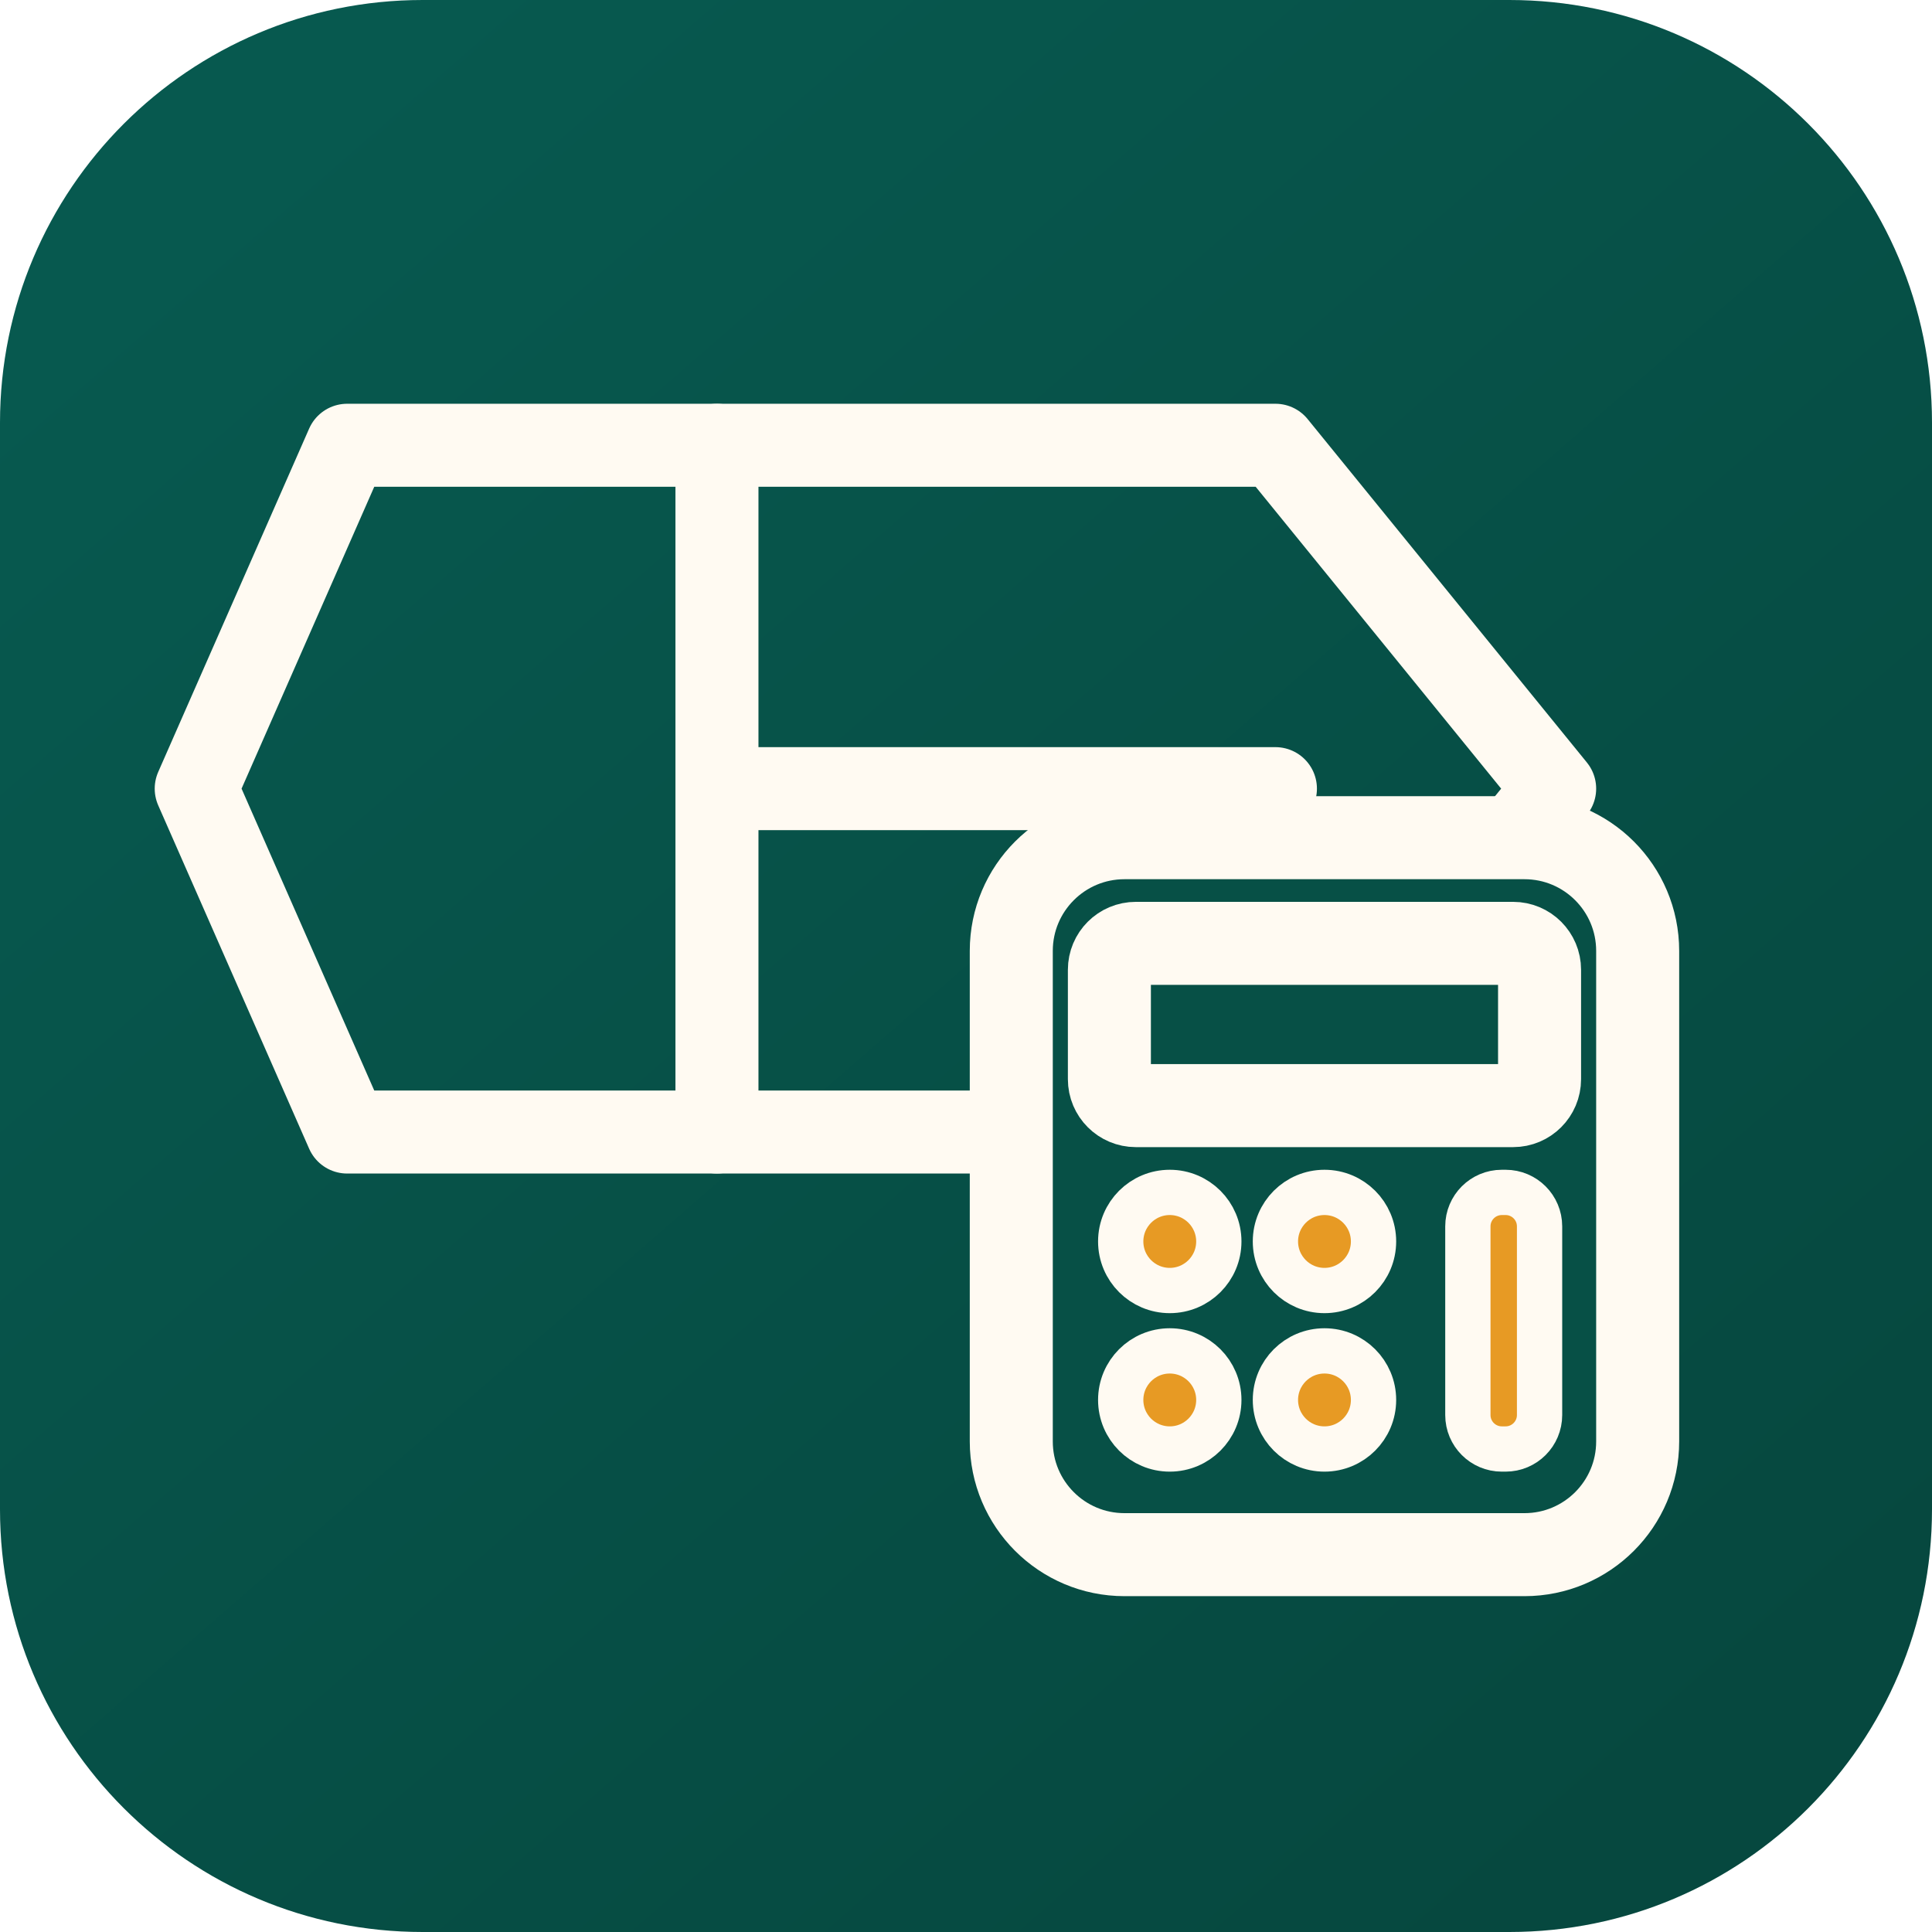
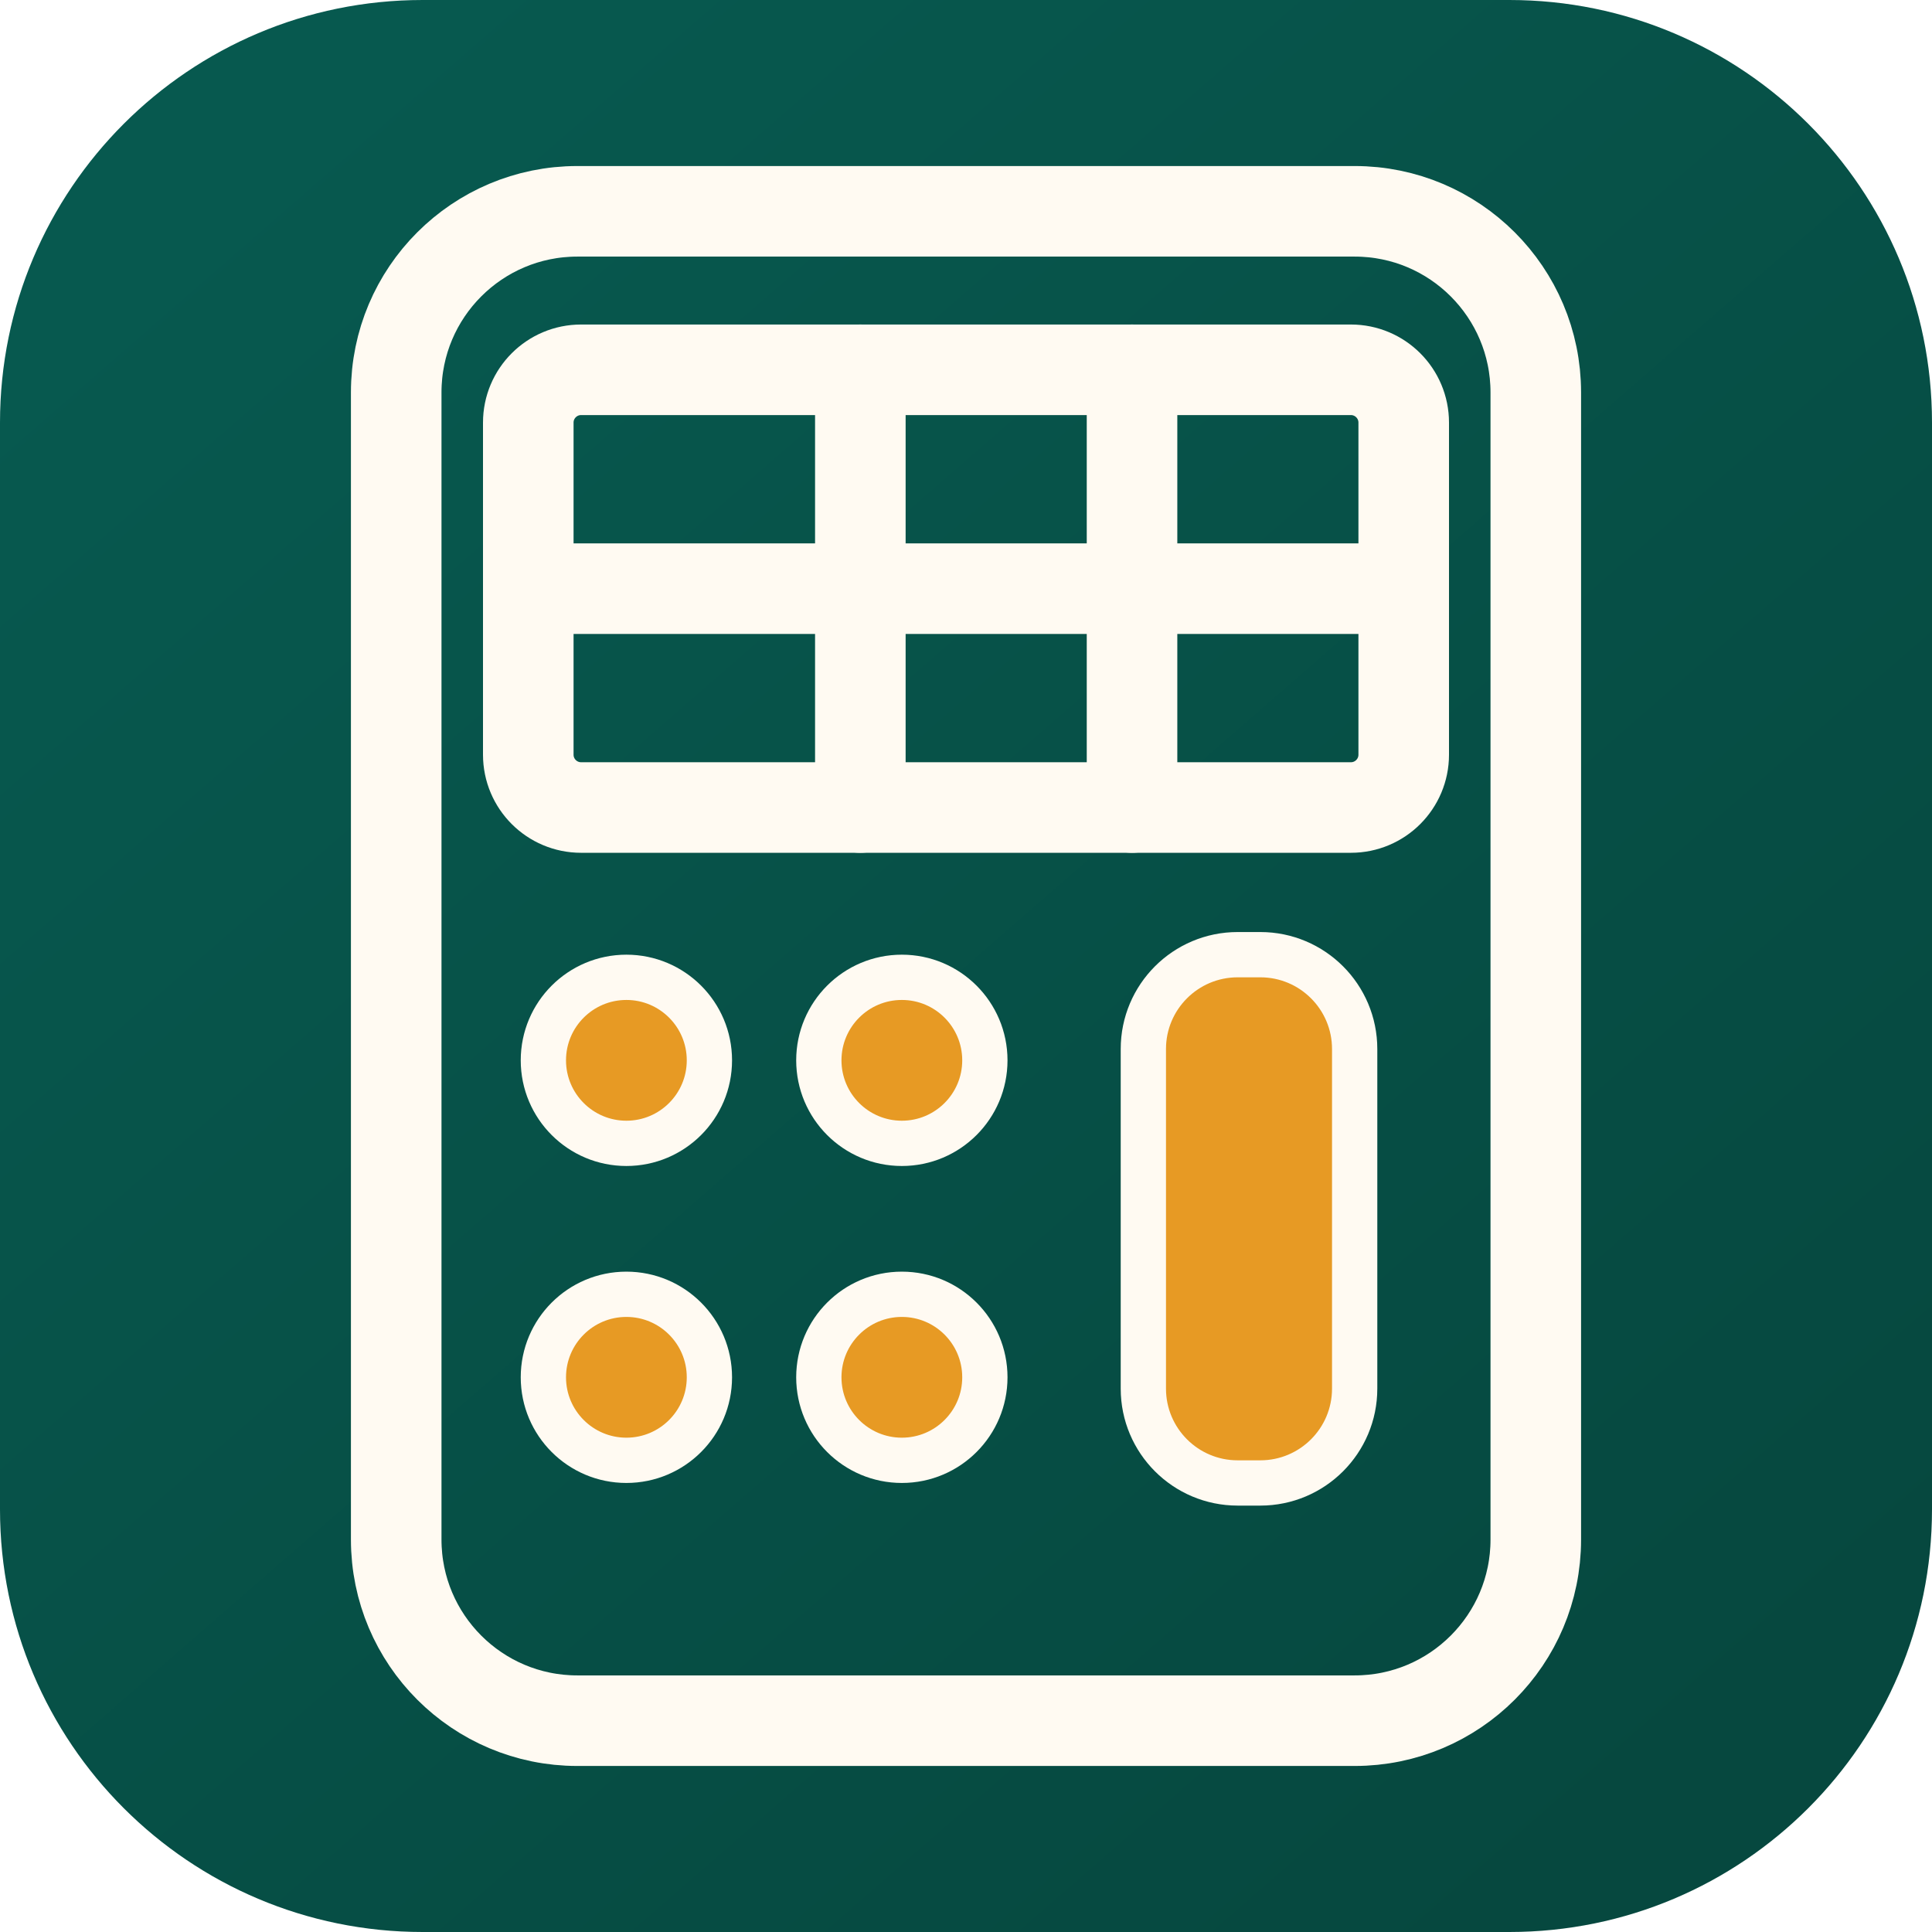
<svg xmlns="http://www.w3.org/2000/svg" viewBox="0 0 512 512">
  <defs>
    <linearGradient id="bg" x1="68" y1="40" x2="444" y2="472" gradientUnits="userSpaceOnUse">
      <stop stop-color="#07594f" />
      <stop offset="1" stop-color="#06483f" />
    </linearGradient>
  </defs>
  <rect width="512" height="512" rx="112" fill="url(#bg)" />
-   <g fill="none" stroke="#fffaf2" stroke-width="22" stroke-linecap="round" stroke-linejoin="round">
-     <path d="M92 118h246l74 91-74 91H92L52 209l40-91Z" />
-     <path d="M190 118v182M190 209h148" />
-     <rect x="268" y="222" width="166" height="190" rx="30" fill="#075046" />
-     <rect x="294" y="250" width="114" height="43" rx="7" />
+   <g fill="none" stroke="#fffaf2" stroke-width="24" stroke-linecap="round" stroke-linejoin="round">
+     <rect x="105" y="56" width="302" height="400" rx="48" />
+     <rect x="140" y="98" width="232" height="116" rx="14" />
+     <path d="M140 156h232M228 98v116M300 98v116" />
  </g>
  <g fill="#e79a24" stroke="#fffaf2" stroke-width="12">
-     <circle cx="310" cy="329" r="13" />
-     <circle cx="351" cy="329" r="13" />
-     <circle cx="310" cy="371" r="13" />
-     <circle cx="351" cy="371" r="13" />
-     <rect x="389" y="316" width="19" height="68" rx="9" />
+     <circle cx="166" cy="281" r="22" />
+     <circle cx="239" cy="281" r="22" />
+     <circle cx="166" cy="365" r="22" />
+     <circle cx="239" cy="365" r="22" />
+     <rect x="303" y="253" width="56" height="140" rx="25" />
  </g>
</svg>
